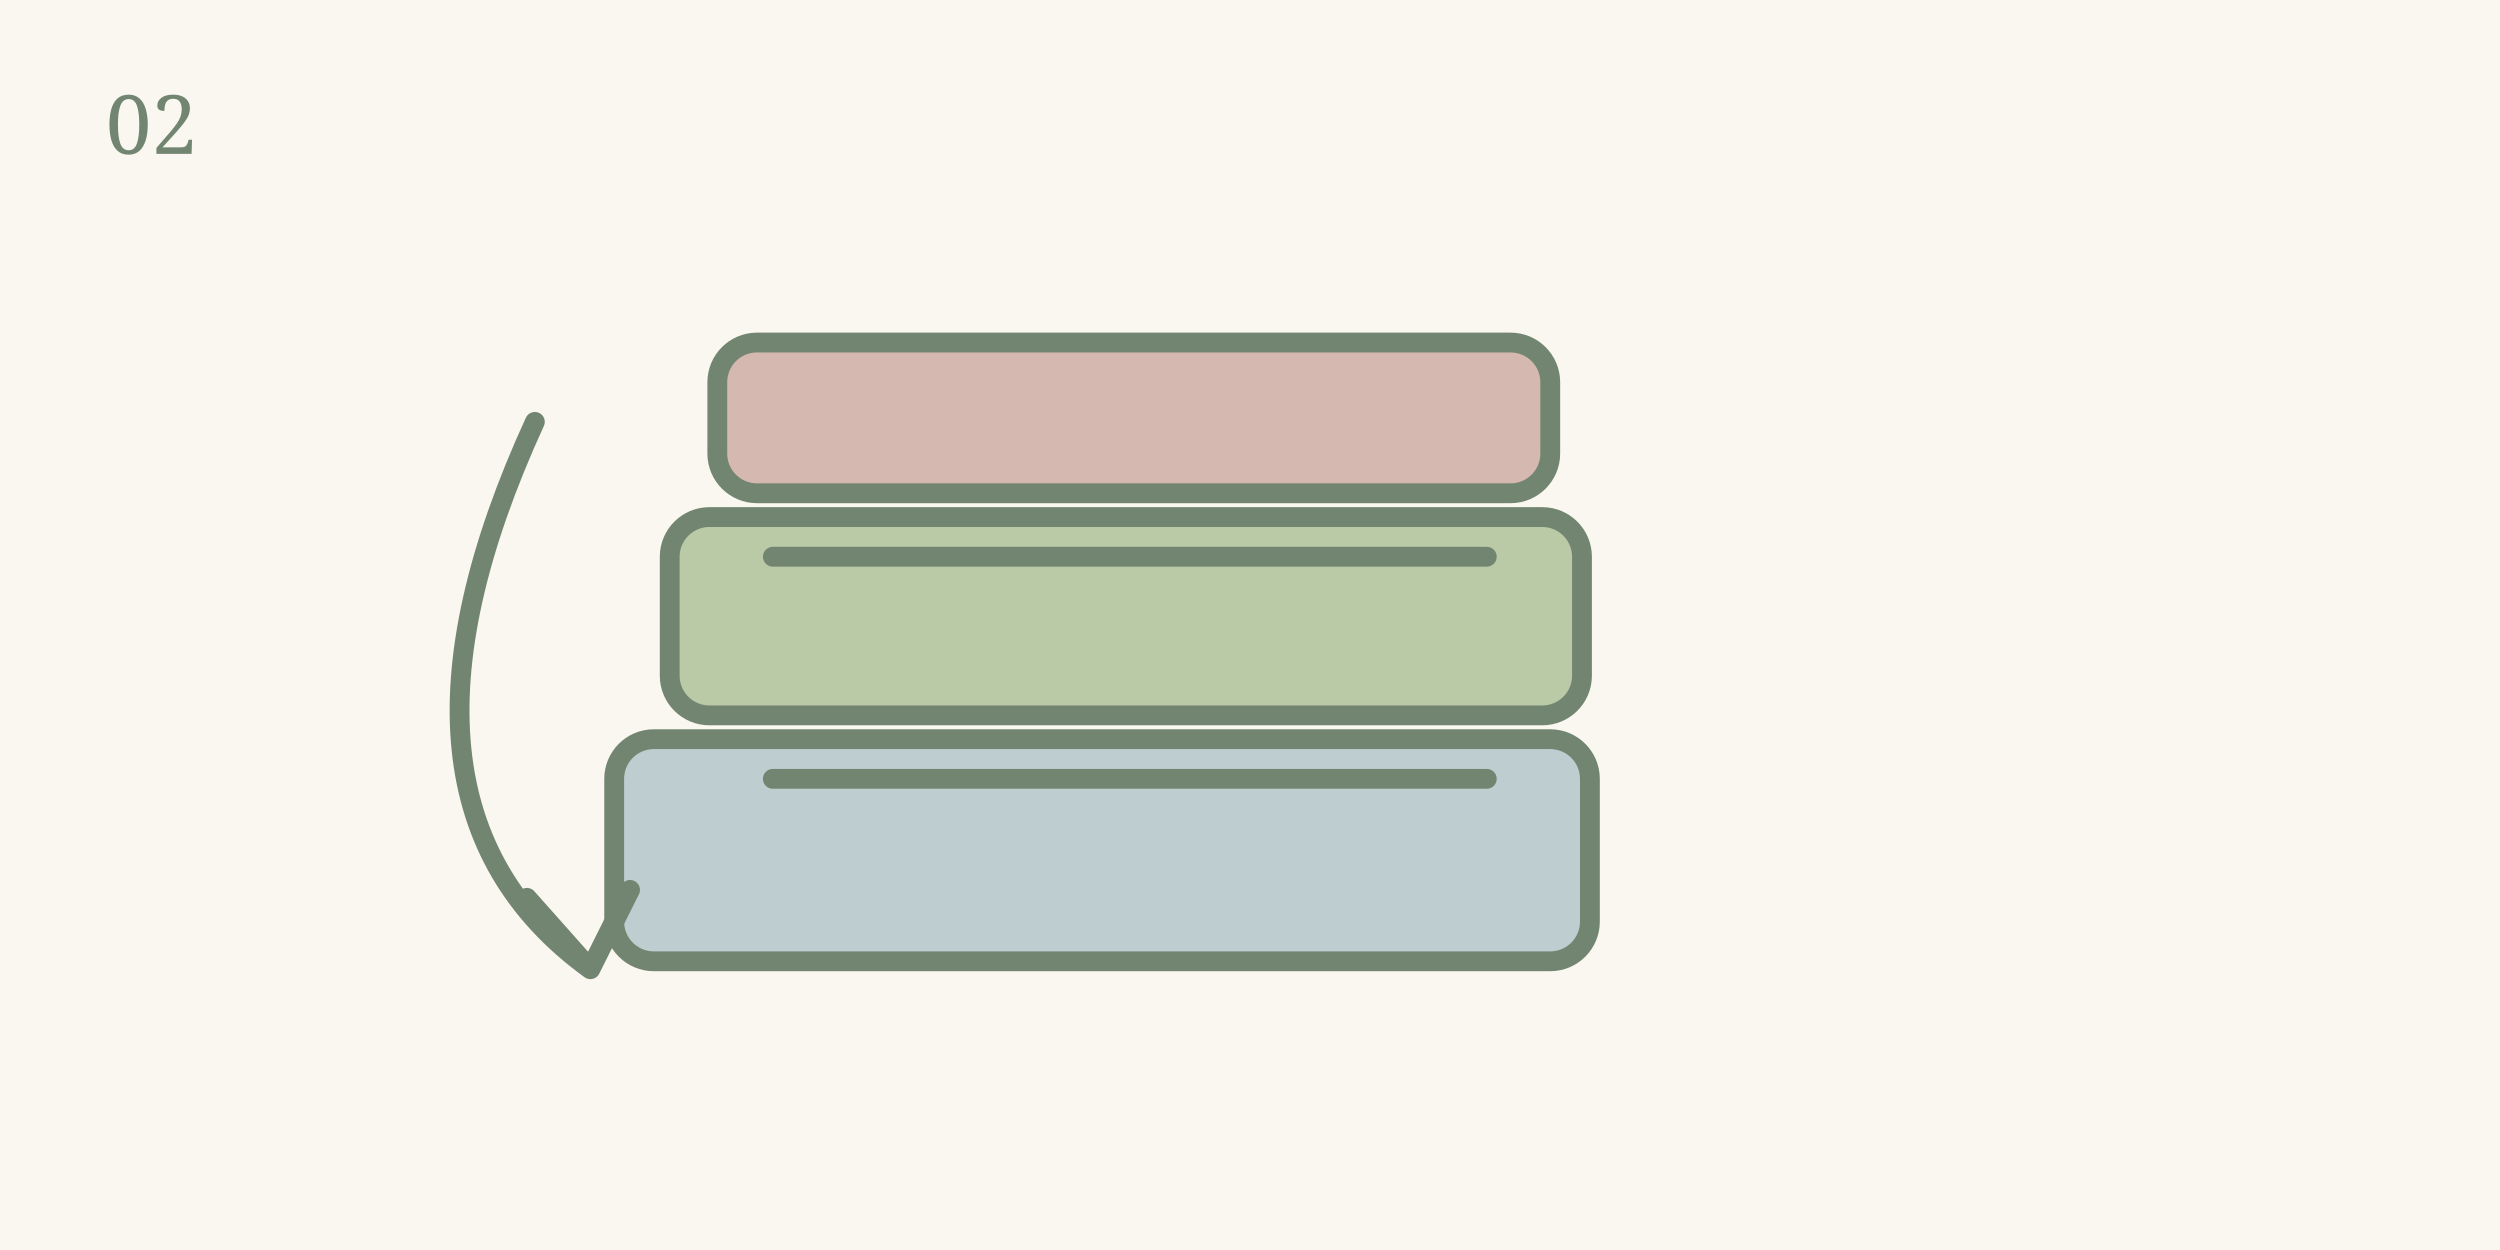
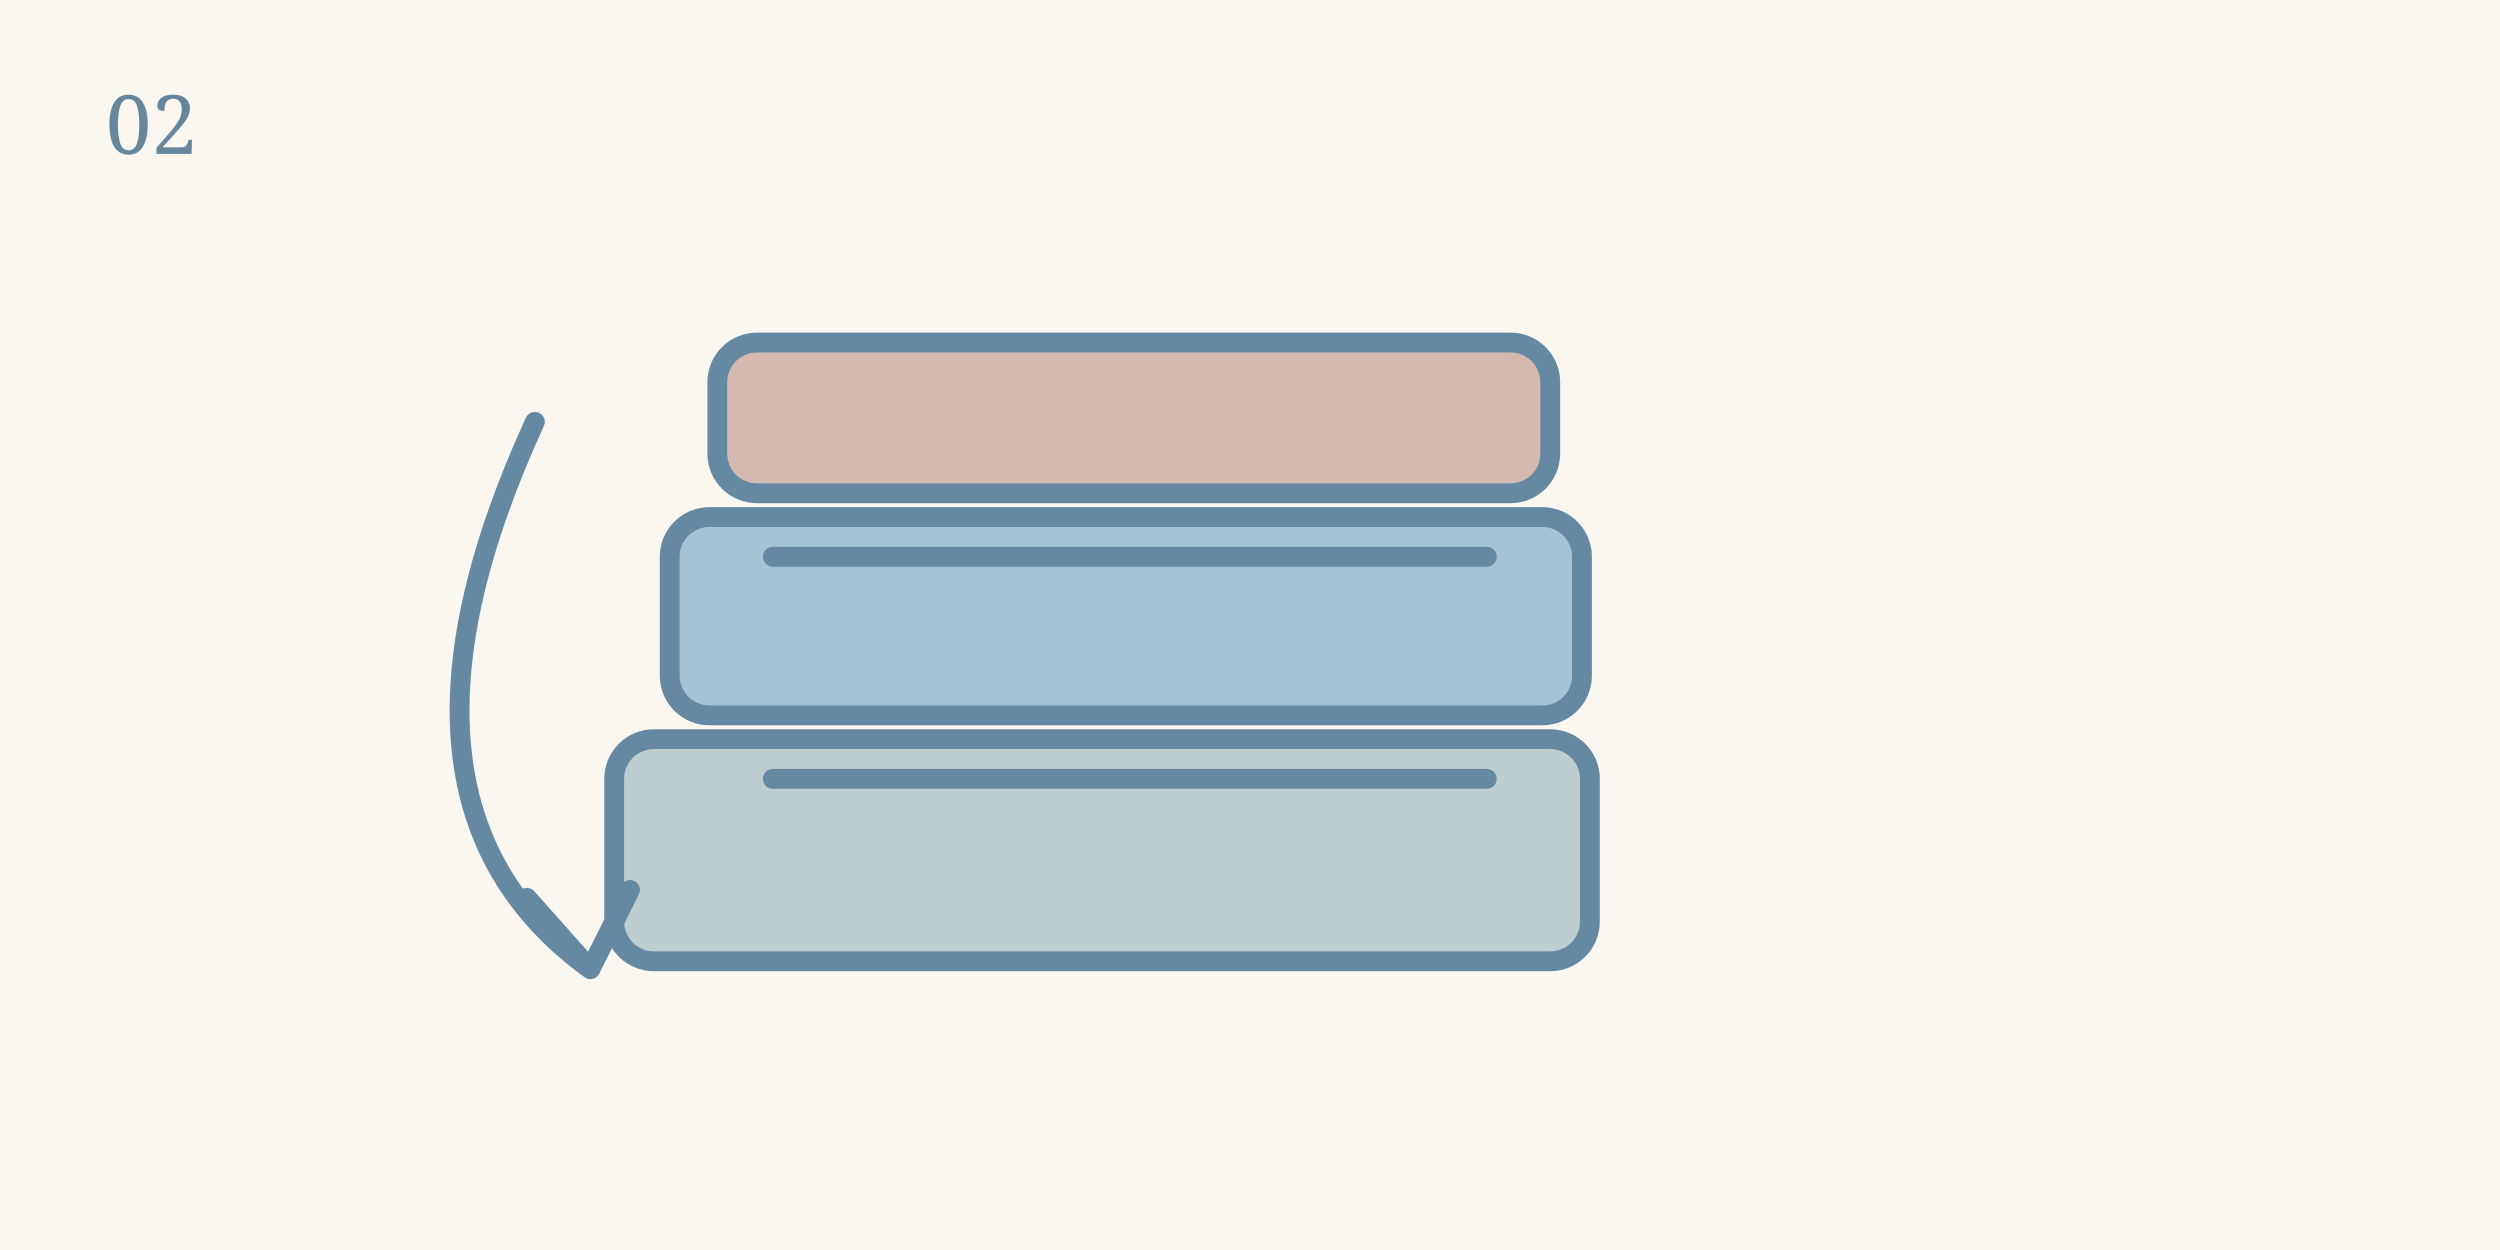
<svg xmlns="http://www.w3.org/2000/svg" viewBox="0 0 520 260">
  <rect width="520" height="260" fill="#faf7f1" />
  <g transform="translate(70 30) scale(1.65)">
-     <rect x="35" y="75" width="123" height="28" rx="5" fill="#becdd0" stroke="#728570" stroke-width="2.5" />
-     <rect x="42" y="47" width="115" height="25" rx="5" fill="#bac9a6" stroke="#728570" stroke-width="2.5" />
-     <rect x="48" y="25" width="105" height="19" rx="5" fill="#d5b9b1" stroke="#728570" stroke-width="2.5" />
-     <path d="M25 35q-22 48 7 69m-8-9 8 9 5-10" fill="none" stroke="#728570" stroke-width="2.5" stroke-linecap="round" stroke-linejoin="round" />
-     <path d="M55 52h90m-90 28h90" fill="none" stroke="#728570" stroke-width="2.5" stroke-linecap="round" stroke-linejoin="round" />
+     <rect x="35" y="75" width="123" height="28" rx="5" fill="#becdd0" stroke="#6589a2" stroke-width="2.5" />
+     <rect x="42" y="47" width="115" height="25" rx="5" fill="#a5c3d6" stroke="#6589a2" stroke-width="2.5" />
+     <rect x="48" y="25" width="105" height="19" rx="5" fill="#d5b9b1" stroke="#6589a2" stroke-width="2.5" />
+     <path d="M25 35q-22 48 7 69m-8-9 8 9 5-10" fill="none" stroke="#6589a2" stroke-width="2.5" stroke-linecap="round" stroke-linejoin="round" />
+     <path d="M55 52h90m-90 28h90" fill="none" stroke="#6589a2" stroke-width="2.5" stroke-linecap="round" stroke-linejoin="round" />
  </g>
-   <text x="22" y="32" fill="#728570" font-family="Georgia" font-size="17">02</text>
+   <text x="22" y="32" fill="#66869c" font-family="Georgia" font-size="17">02</text>
</svg>
